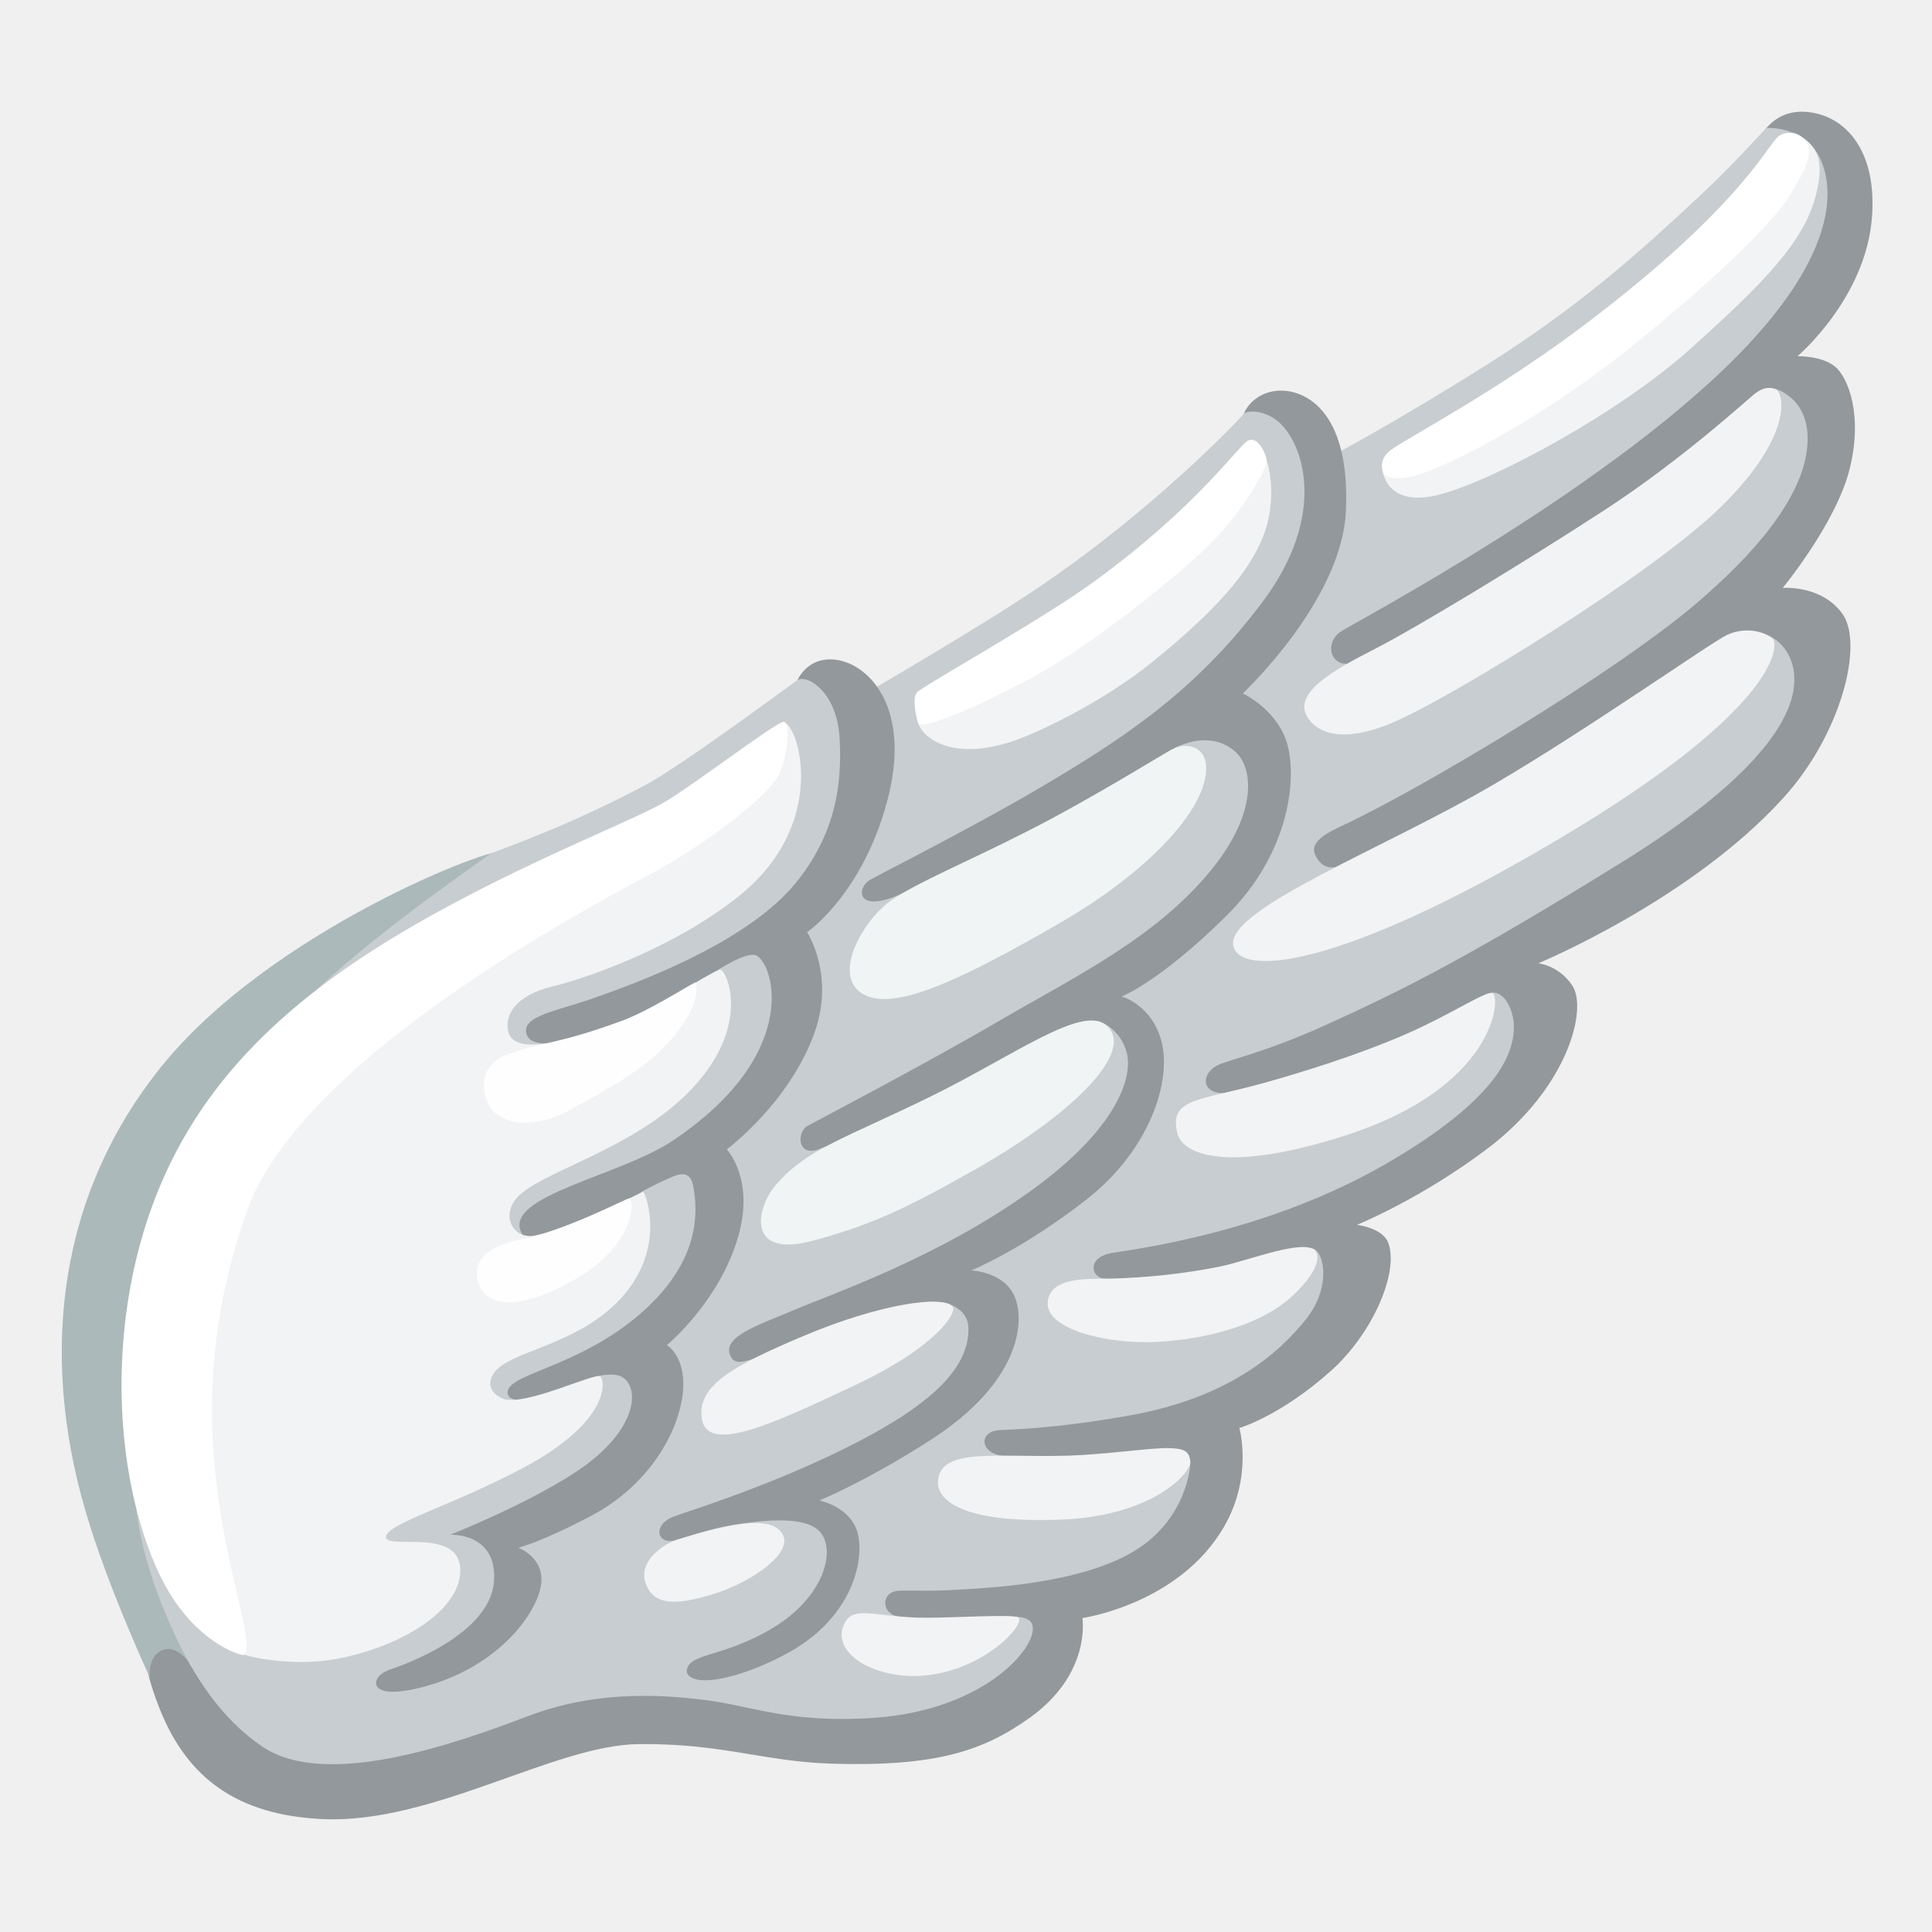
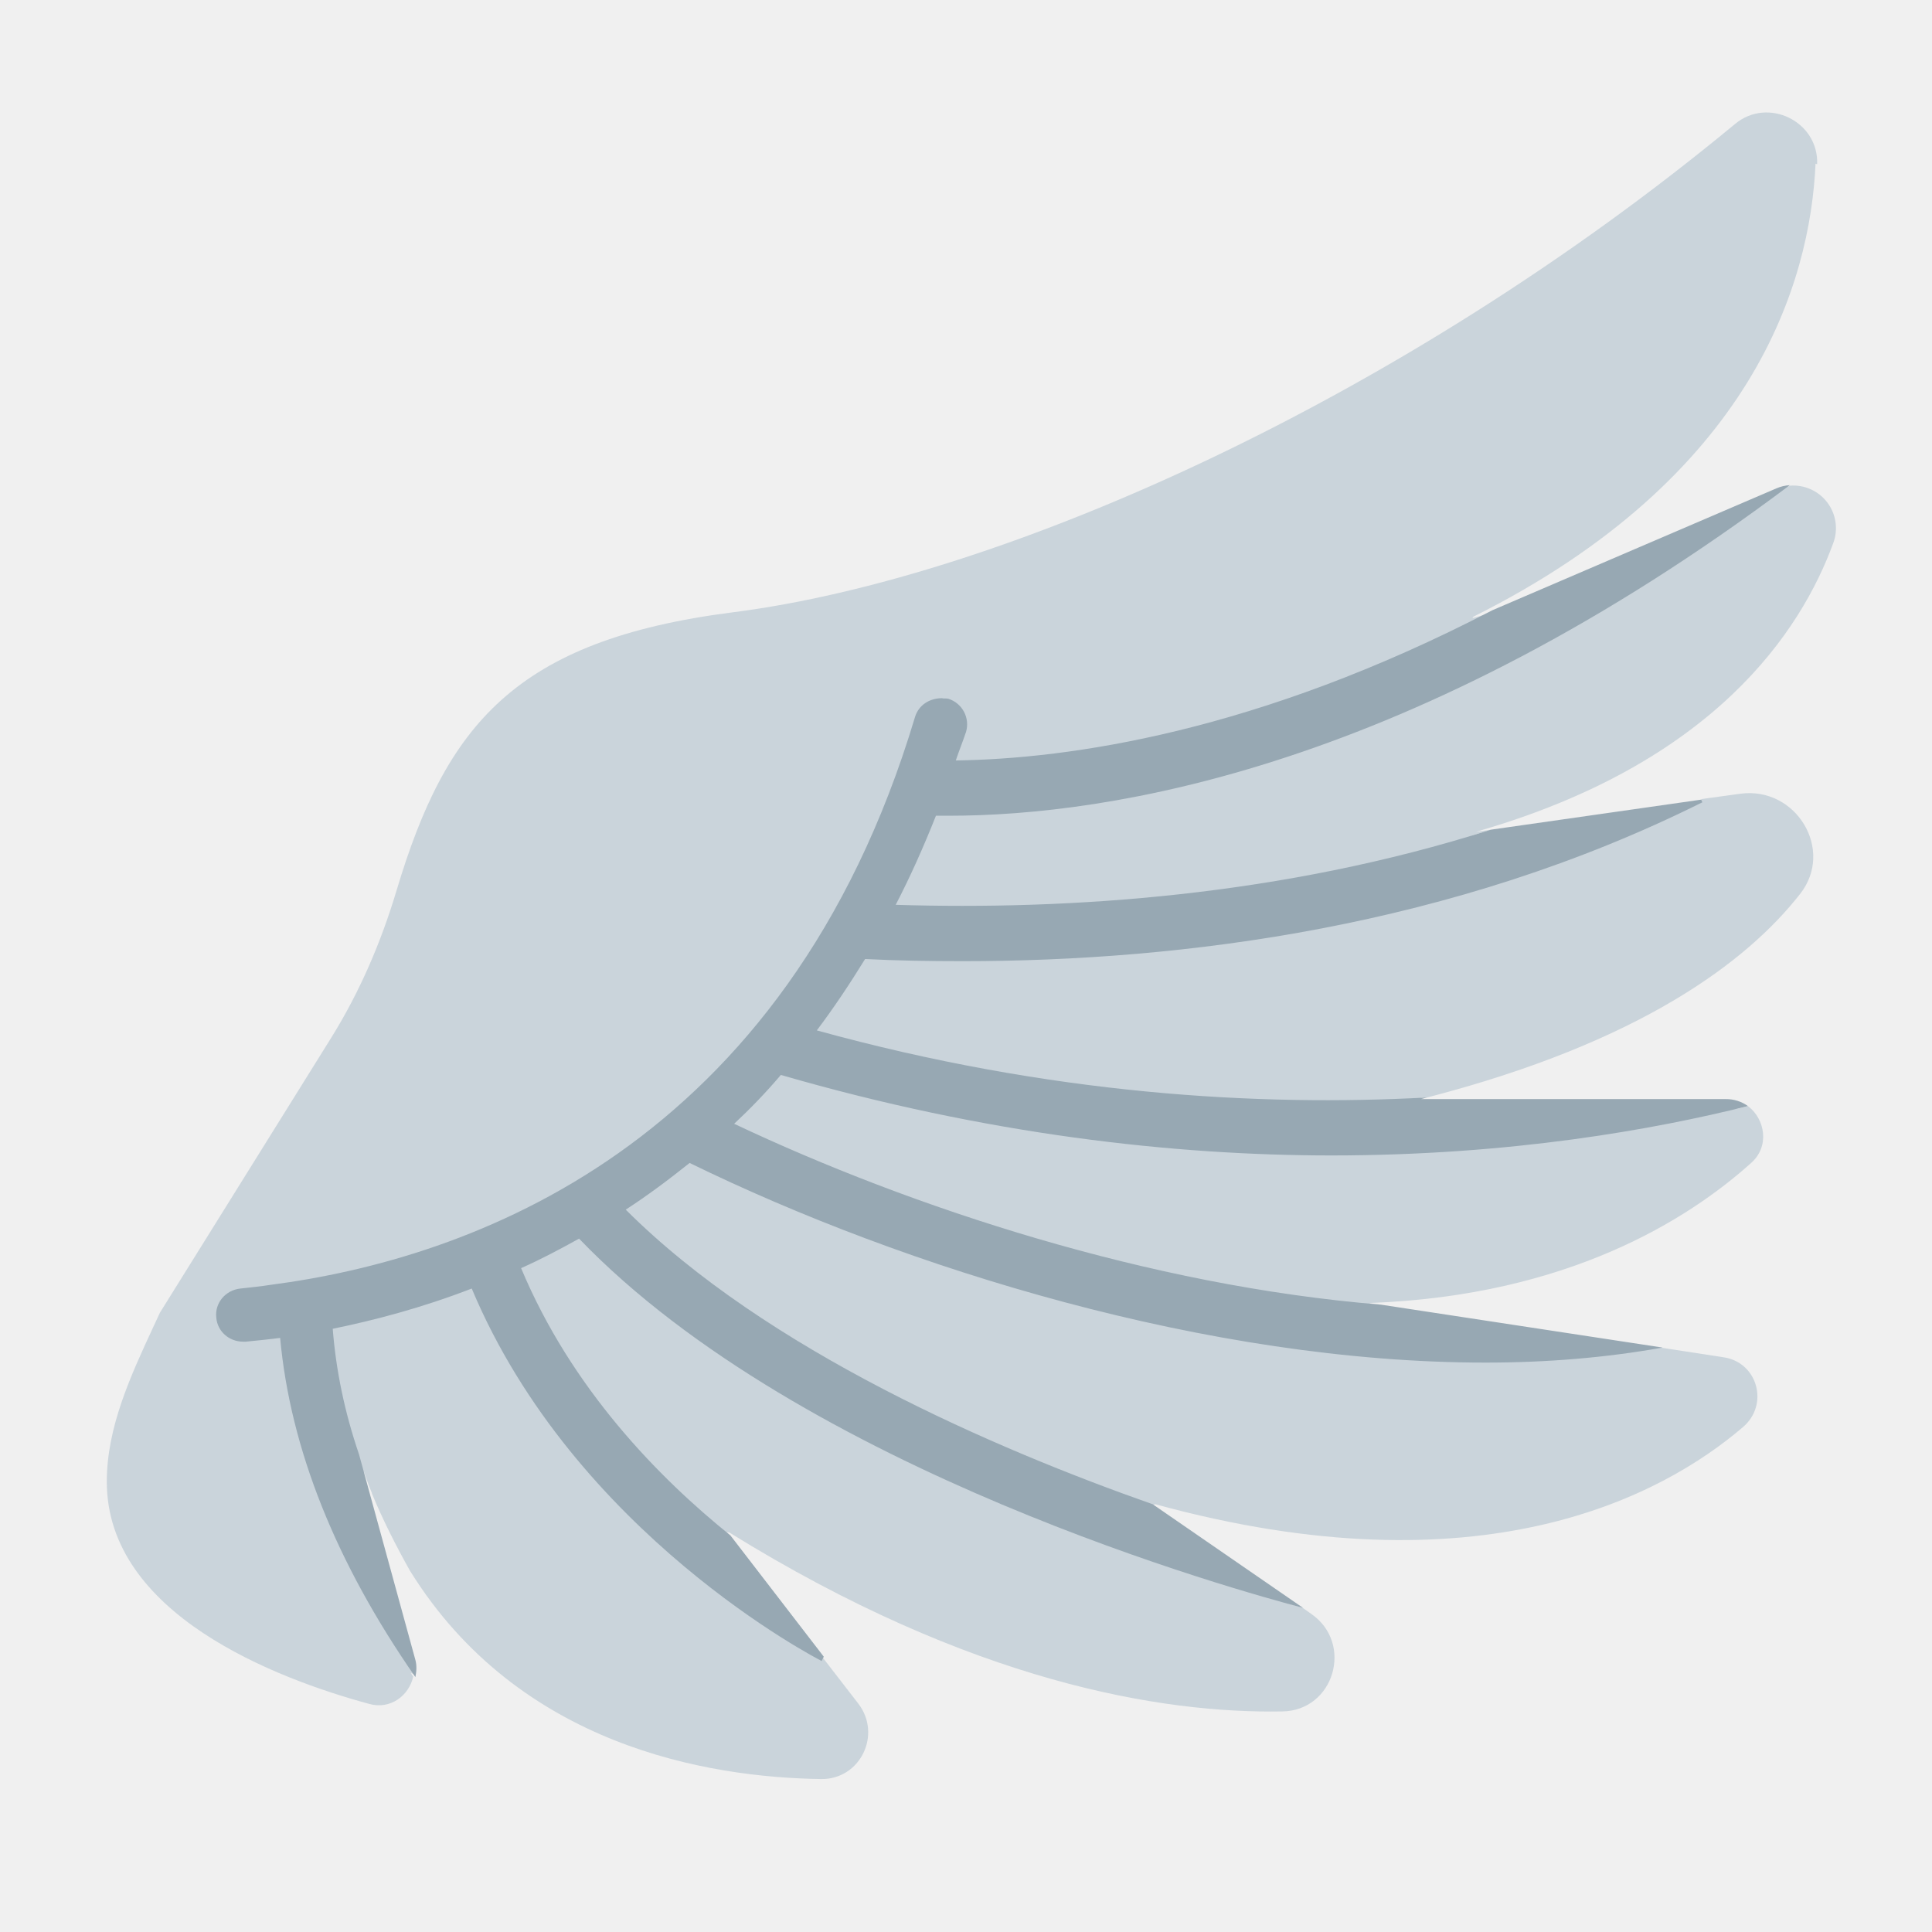
- <svg xmlns="http://www.w3.org/2000/svg" xml:space="preserve" style="enable-background:new 0 0 128 128" viewBox="0 0 128 128">
-   <path d="M116.79 8.77c.47-.6 1.47-1.76 3.6-1.24s3.92 2.7 3.64 6.76c-.36 5.44-4.94 9.31-4.94 9.31s1.61-.04 2.49.69c.88.73 1.87 3.29.94 6.87-.93 3.58-4.41 7.79-4.41 7.79s2.6-.21 3.97 1.74c1.39 1.97-.06 7.89-3.89 12.13-6.15 6.81-16.27 11-16.27 11s1.34.13 2.24 1.46c1.05 1.55-.28 6.76-5.55 10.77-4.45 3.38-8.71 5.1-8.71 5.1s1.69.19 2.07 1.18c.74 1.92-1.01 6-3.78 8.48-3.34 3-6.08 3.8-6.08 3.8s.92 3.21-1.02 6.55c-2.98 5.13-9.38 6.04-9.38 6.04s.63 3.68-3.52 6.63c-3.04 2.16-6.15 3.22-13.02 3.02-4.64-.14-7.24-1.35-12.84-1.3-5.6.05-13.66 5.3-20.95 4.97-5.66-.26-8.97-2.72-10.79-7.28-2.51-6.31.48-5.98.48-5.98s4.9-27.97 24.18-39.67 67.8-45.62 70.61-47.67 9.22-8.96 10.93-11.15z" style="fill:#92989b" />
-   <path d="M88.08 30.29s4.25-2.23 10.51-6.18c6.35-4.01 10.41-7.77 13.98-11.09 2.21-2.06 4.45-4.54 4.45-4.54s1.86-.13 3.04 1.2c1.17 1.33 2.71 5.71-4.21 13.12-8.69 9.31-26.26 18.51-27.03 19.05-1.25.89-.48 2.62.93 1.99 1.41-.63 12.13-4.7 17.84-9.16s10.02-8.92 10.02-8.92 2.5.63 2.11 3.99-3.55 7.01-7.36 10.25c-5.41 4.6-18.02 12.16-23.34 14.66-.94.44-2.31 1.08-1.88 1.98.83 1.72 2.23.6 6.97-1.85 4.85-2.51 21.62-12.89 22.56-12.81.94.08 2.44 1.29 2.18 3.55-.35 2.96-3.83 6.92-11.55 11.69-9.88 6.11-14.13 8.27-19.51 10.71-3.79 1.72-6.26 2.26-7.07 2.62-1.12.51-1.25 1.93.49 1.88.55-.02 5.68-1.54 8.52-2.51 4.33-1.47 7.99-3.75 8.87-4.09 1.01-.39 1.69 1.07 1.7 2.17.02 2.11-1.52 4.96-7.95 8.8-4.85 2.9-11.04 5.1-18.6 6.2-1.81.26-1.47 1.71-.53 1.71s4.58 1.6 6.68 1.38 6.34-3.48 7.06-3.37c.72.11 1.32 2.48-.44 4.69-1.77 2.21-5.06 5.18-11.64 6.36-5.15.92-8.11.94-8.7.98-1.23.09-1.31 1.31-.04 1.65 1.65.45 12.66-.22 12.72.39.04.41-.27 3.86-3.68 5.95-3.71 2.27-10.08 2.47-11.84 2.59-1.77.11-2.99.02-3.79.06-1.2.06-1.18 1.51-.06 1.7.54.09 2.47.22 3.95.17 1.49-.06 2.6-.06 3.15-.11.55-.06 1.57-.11 1.79.46.52 1.32-2.97 5.68-10.46 6.2-5.63.39-8.22-.82-11.22-1.18-2.08-.25-6.81-.8-11.67 1.05s-13.42 4.88-17.63 2.05c-5.66-3.8-7.26-11.86-7.26-11.86l5.11-20.45 72.83-53.13z" style="fill:#c7cdd0" />
-   <path d="M81.57 29.23c.35-.7.63-.91.77-1.6s1.11-1.88 2.79-1.74c1.67.14 4.32 1.7 4.04 7.96-.26 5.94-6.83 12.09-6.83 12.09s2.09.97 2.85 3.06c.77 2.09.49 7.32-3.97 11.71-4.46 4.39-6.91 5.31-6.91 5.31s2.03.54 2.66 3.04c.62 2.5-.7 7.03-4.94 10.37-4.25 3.34-7.68 4.74-7.68 4.74s2.19.08 2.88 1.75c.7 1.67.33 5.68-5.56 9.47-4.32 2.78-7.39 4.02-7.39 4.02s2.35.45 2.62 2.54-.84 5.39-4.57 7.49c-3.04 1.71-6.57 2.53-6.85 1.28-.28-1.25-7.42-6.78-8.4-7.82s3.9-38.16 8.36-42.47 26.04-19.71 25.76-19.5c-.28.21 10.37-11.7 10.37-11.7z" style="fill:#92989b" />
-   <path d="M56.9 46.2s7.85-4.54 11.95-7.31c7.73-5.23 13.4-11.25 13.54-11.46.14-.21 1.28-.36 2.31.51 1.62 1.39 3.32 6.12-1.07 11.96s-9.04 8.96-15.09 12.5c-4.44 2.59-10.31 5.55-10.93 5.91-.82.49-.98 2.31 2.2.87 1.09-.49 4.59-.11 9.21-2.03 4.63-1.92 8.52-7.46 8.89-7.64.99-.47 2.56-.83 3.83.2 1.37 1.1 1.52 4.12-1.32 7.71-3.67 4.65-9.25 7.31-14.04 10.11-5 2.93-12.31 6.75-12.87 7.06-.79.44-.65 2.18.85 1.5.89-.4 10.26-2.96 11.96-3.83 1.69-.87 5.75-4.57 6.11-4.62.55-.08 1.86.64 2.23 2.15.37 1.51-.52 4.9-6.37 9.11-6.1 4.4-13.16 6.82-15.63 7.87-2.47 1.05-4.9 1.8-4.25 3.1.32.63 1.05.42 3.28-.6 1.01-.46 1.83.46 3.82-.02 4.8-1.13 6.94-2.97 6.94-2.97s1.67.26 1.71 1.69c.08 2.81-2.78 5.31-8.14 7.97-5.36 2.66-10.78 4.29-11.4 4.54-1.46.58-1.06 1.93.18 1.55 1.4-.43 2.58-.84 4.19-1.07 1.6-.23 4.45-.57 5.38.58.99 1.21.25 4.23-3.13 6.29-3.39 2.06-5.69 1.63-5.75 2.93-.01.28.46.49.58.85.29.88-5.75-1.65-5.75-1.65l-7.85-10.42 4.46-30.32 8.86-12.84L56.9 46.2z" style="fill:#c7cdd0" />
-   <path d="M52.83 45.07c.12-.25.8-1.58 2.54-1.36 2.22.28 5.07 3.22 3.4 9.4-1.67 6.19-5.3 8.65-5.3 8.65s1.87 2.82.49 6.67c-1.67 4.65-5.81 7.72-5.81 7.72s1.86 1.93.76 5.77c-1.24 4.32-4.73 7.2-4.73 7.2s1.4.8 1.03 3.4c-.37 2.6-2.35 5.97-6.07 7.92-3.32 1.75-4.8 2.1-4.8 2.1s1.86.68 1.48 2.6c-.37 1.92-2.88 5.25-7.55 6.56-4.03 1.13-3.75-.56-2.64-1s.29-9.64.29-9.64 3.15-38.6 3.28-38.91c.12-.31 20.54-13.48 21.4-14.29s2.23-2.79 2.23-2.79z" style="fill:#92989b" />
-   <path d="M21.41 68.53s4.67-6.25 7.02-7.94c2.36-1.69 5.81-3.76 5.07-4.2-.74-.44-15.57 5.31-22.79 14.25-6.73 8.33-8.16 18.79-5.05 29.46 1.47 5.04 4.27 11.04 4.27 11.04s-.18-1.24.68-1.74c1.04-.61 1.97.82 1.97.82s-.24-5.14-.66-7c-1.29-5.66.21-22.32.21-22.32l9.28-12.37z" style="fill:#abb9bb" />
-   <path d="M99.64 27.01c-1.28.74-8.08 3.39-8.08 3.87s.38 2.81 3.88 1.87c3.56-.95 11.81-5.37 16.6-9.68s7.55-7.08 8.3-10.27c.4-1.72.36-2.87-1.03-3.78-1.38-.9-1.47 1.28-1.63 1.6-.16.32-4.26 6.91-10.32 10.9-6.07 4-7.72 5.49-7.72 5.49zM60.77 47.56c-.01 1.08 2.04 3.07 6.55 1.47 1.69-.6 5.88-2.62 9.01-5.16 4.47-3.62 7.21-6.64 7.76-9.76.37-2.1-.11-3.78-.49-4.28-.64.11-7.22 8.08-7.59 8.4-.36.32-15.23 8.64-15.24 9.33z" style="fill:#f2f3f5" />
-   <path d="M60.75 45.87c.35-.4 8.15-4.74 11.71-7.32 7.02-5.11 9.63-9.12 10.26-9.38.64-.27 1.15.9 1.2 1.32s-1.31 3.11-3.81 5.61c-1.95 1.95-7.82 6.7-11.81 8.83s-7.31 3.47-7.48 2.97c-.05-.16-.44-1.6-.07-2.03zM117.71 9.14c-.83.91-2.85 4.87-12.48 12.19-6.08 4.63-12.02 7.68-13.09 8.49-.69.52-.64 1.09-.48 1.51s1.03.42 1.87.25c1.54-.32 7.75-3.19 14.29-8.4 6.54-5.21 9.95-8.9 10.64-10.05.92-1.53 1.87-2.95 1.11-3.85-.45-.55-1.39-.65-1.86-.14z" style="fill:#fff" />
-   <path d="M86.55 47.38c.45.9 1.97 2.11 5.8.46s17.16-9.8 21.74-14.33c4.81-4.76 4.09-7.56 3.52-7.74-.57-.19-.95.03-1.32.29-.37.27-4.73 4.31-9.95 7.71s-12.5 7.82-15.32 9.26c-2.82 1.43-5.21 2.86-4.47 4.35zM81.7 62.58c.25 2.12 6.73 1.81 21.52-6.96s14.61-12.91 14.24-13.29c-.37-.37-1.65-.9-3.03-.27-1.04.48-9.1 6.18-15.43 9.89-7.07 4.16-17.59 8.21-17.3 10.63zM98.92 65.81c.51.42.07 6.23-9.73 9.4-7.64 2.47-10.81 1.39-11.19-.14-.58-2.34 1.48-2.13 5.8-3.34 2.26-.63 6.24-1.84 9.51-3.29 2.93-1.29 5.28-2.9 5.61-2.63zM73.23 84.72c-1.09.02-3.76-.14-3.82 1.61-.05 1.76 3.97 2.76 7.32 2.57 3.72-.21 7.09-1.33 8.92-3.06 2.02-1.91 1.77-2.9 1.32-3.11-1.1-.51-4.57.89-6.28 1.21-1.97.38-4.4.72-7.46.78zM62.14 98.21c-.02 1.11 1.46 2.72 8.12 2.47 6.15-.23 8.66-3.12 8.6-3.83-.06-.71-.39-.89-1.48-.91-1.16-.02-4.09.42-6.61.5-4.69.15-8.58-.6-8.63 1.77zM55.89 107.68c-.81 1.99 2.33 3.65 5.46 3.32 4.04-.43 6.69-3.51 6.1-3.85-.37-.21-4.26.03-6.07.03-3.42 0-4.91-.94-5.49.5zM44.8 102.03c-.81.26-2.55 1.39-2.02 2.88s2.04 1.45 4.48.7 5.25-2.64 4.61-3.92c-.64-1.28-3.21-.87-7.07.34zM53.26 88.5c5-2.11 9.22-2.72 9.86-1.93.28.35-.92 2.58-6.45 5.19-5.53 2.61-9.86 4.63-10.18 2.18-.28-2.14 2.03-3.44 6.77-5.44z" style="fill:#f2f3f5" />
-   <path d="M64.29 77.66c6.59-3.68 11.09-8.02 8.98-9.75-1.62-1.33-6.13 2.04-11.54 4.7-5.82 2.86-8.22 3.47-10.31 5.87-1.32 1.52-2.04 4.9 2.4 3.73s7.13-2.69 10.47-4.55zM58.95 59.72c-1.81 1.33-3.83 4.89-1.81 6.12 2.02 1.22 6.43-.86 12.98-4.63 5.88-3.39 9.9-7.6 9.79-10.43-.05-1.33-1.33-1.65-2.29-1.12-.96.53-5.49 3.36-9.69 5.48-3.64 1.86-7.41 3.43-8.98 4.58z" style="fill:#f0f4f5" />
-   <path d="M32.53 56.54c.77-.32 5.17-1.83 10.21-4.52 2.42-1.29 9.45-6.52 10.08-6.95.63-.43 2.66.75 2.81 3.9.09 1.96.17 5.77-2.91 9.53-2.96 3.62-9.29 6.23-13.72 7.74-2.36.8-4.64 1.14-4.06 2.4.52 1.13 4.34.03 5.28-.28.9-.3 5.89-3.08 6.71-3.67.83-.59 2.4-1.55 3.08-1.42 1.1.2 3.43 6.34-5.42 12.29-3.5 2.35-11.16 3.65-10.07 6.06.94 2.07 5.49 1.06 5.49 1.06l2.57-3.76s.7-.41 1.95-.95c1.02-.44 1.3.02 1.42.72.27 1.58.44 4.69-3.15 8.01-4.29 3.97-9.41 4.27-9.16 5.65.11.63 1.57.35 1.57.35s3.48-1.24 4.04-1.43c.56-.19 1.45-.3 1.91-.07 1.08.53 1.22 2.85-1.68 5.33s-9.65 5.15-9.65 5.15 3.12-.16 2.9 3.07c-.26 3.85-7.07 5.92-7.07 5.92s-4.27 1.74-8.49 1.25c-2.48-.29-4.51-1.51-4.51-1.51s-3.35-5.74-3.69-11.18c-.5-7.96.65-17.33 3.13-21.87 4.39-8.03 8.02-12.09 20.43-20.82z" style="fill:#c7cdd0" />
-   <path d="M11.44 94.76c-.08 2.86 3.41 14.21 4.29 14.68.87.48 4.03.94 6.51.48 4.46-.83 8.41-3.33 8.25-6.03-.16-2.7-4.92-1.19-4.92-2.06 0-.87 4.43-2.09 9.13-4.6 5.72-3.07 5.4-5.71 5.08-6.03-.32-.32-5.14 2.08-6.53 1.44-1.1-.51-.97-1.54.06-2.22 1.62-1.08 5.2-1.62 7.75-4.32 3.06-3.24 1.81-6.86 1.54-7.17-.82.52-6.17 2.9-7.41 2.96-1.26.05-1.94-1.35-.98-2.49 1.62-1.92 8.7-3.38 12.42-8.19 2.88-3.72 1.55-6.81 1.11-6.97-.32-.12-6.39 3.96-8.45 4.3-2.06.34-5.25 1.42-5.62-.22-.24-1.04.44-2.37 2.98-2.98 1.81-.43 7.67-2.33 12.18-5.87 6.09-4.78 4.13-11.27 3.14-11.61-.46.59-1.63 3.87-3.52 5.14s-16.71 8.6-20.56 11.21c-3.86 2.59-12.7 11.39-15.02 17.45s-1.43 13.1-1.43 13.1z" style="fill:#f2f3f5" />
-   <path d="M32.41 73.26c.4.79 2.27 2 5.62.14 3.32-1.85 5.09-2.92 6.59-4.71s1.65-3.04 1.45-3.61c-.54.26-3.11 1.91-4.89 2.56-4.46 1.63-5.18 1.32-7.71 2.28-1.12.42-1.9 1.66-1.06 3.34zM41.7 79.39c.45.41.02 3.09-3.09 5.06-3.12 1.97-6.31 2.66-6.93.49-.6-2.12 2.08-2.68 2.88-2.83 2.83-.53 6.76-2.64 7.14-2.72z" style="fill:#fffeff" />
-   <path d="M51.86 47.83c.54-.2.38 2.34-.3 3.57-.87 1.59-5.12 4.63-7.54 6S20.15 69.51 16.36 80.23s-2.14 19.07-.59 25.67c.27 1.15.85 3.42.39 3.74-.13.09-3.48-.81-5.64-5.43-2.76-5.91-3.47-15.16-.76-23.38 2.81-8.52 8.78-14.41 17.76-19.58 7.32-4.21 14.44-6.87 16.56-8.14 2.12-1.28 6.86-4.93 7.78-5.28z" style="fill:#fff" />
+ <svg xmlns="http://www.w3.org/2000/svg" viewBox="0 0 36 36">
+   <path fill="#CAD4DB" d="M33.86 3.06c.03-.8-.92-1.26-1.53-.75-6.2 5.13-13.64 8.46-18.68 9.1-4.06.52-5.34 2.11-6.26 5.18-.29.97-.69 1.9-1.22 2.75l-3.19 5.12-.117.252c-.428.923-.873 1.881-.873 2.898 0 2.47 3.16 3.67 4.89 4.14.39.11.74-.15.82-.51l-.044-.063.078.022-1.515-4.012.563.241.026.072c.038.107.075.213.122.32v.01c.2.48.44.96.71 1.44 2.03 3.27 5.56 3.85 7.66 3.88.73.01 1.14-.83.69-1.41l-.68-.88-.036.073-2.524-2.495.763.108.067.054-.04-.05.052.007c4.516 2.8 8.073 3.373 10.298 3.333.97-.01 1.34-1.27.54-1.82l-.17-.12a23.27 23.27 0 0 1-.243-.065l-3.11-1.666.62-.19c6.053 1.66 9.432-.137 10.953-1.439.49-.42.27-1.21-.37-1.3l-1.17-.18-.137.024-5.49-.743.189-.099.208.018-.19-.027.007-.004c3.684-.136 5.926-1.552 7.103-2.609.35-.31.26-.82-.06-1.06l-.18.045-6.015-.093.102-.106.113-.006c3.99-1.03 5.97-2.54 6.95-3.79.65-.82-.07-2.01-1.11-1.87l-.73.1.008.02-4.599 1.012.32-.353c.117-.035.234-.072.351-.109l-.28.04c4.44-1.27 6.06-3.74 6.66-5.38a.795.795 0 0 0-.81-1.07l-.029.021.023-.024-4.512 2.012c-.562.18-.857.3-1.16.392a4.781 4.781 0 0 1-.234.066l.015-.025c5.22-2.61 6.277-6.232 6.377-8.442z" />
+   <path fill="#97A8B3" d="M24.8 21.53c3.37 0 6.05-.49 7.77-.92a.69.69 0 0 0-.41-.13h-5.68l.11-.03c-3.13.17-7.02-.05-11.37-1.25.31-.41.61-.86.9-1.33.58.03 1.19.04 1.82.04 4.11 0 9.13-.64 13.78-2.96l-.02-.05-3.92.56c-3.9 1.24-7.86 1.5-11.09 1.4.27-.52.52-1.08.75-1.66h.24c2.98 0 8.64-.88 15.67-6.16a.76.76 0 0 0-.25.06l-5.29 2.27c-4.39 2.28-7.9 2.77-10 2.8.06-.18.13-.35.19-.53a.5.5 0 0 0-.33-.62c-.04-.01-.08 0-.12-.01-.22 0-.43.12-.5.35-2.41 8.04-8.32 10.1-12 10.58-.19.03-.39.05-.57.07-.28.03-.48.27-.45.54.02.26.24.45.5.45h.05c.2-.02.41-.04.64-.07.19 2.07 1.04 4.19 2.52 6.32.02-.1.03-.21 0-.32L6.69 27.1c-.27-.79-.43-1.57-.49-2.34.78-.16 1.66-.39 2.59-.75 1.92 4.58 6.46 6.91 6.52 6.94l.04-.08-1.74-2.26c-1.33-1.07-2.96-2.73-3.9-4.98.36-.16.72-.35 1.08-.55 4.17 4.34 12.35 6.58 13.49 6.88l-2.8-1.93c-2.93-1.03-7.2-2.87-9.82-5.49.4-.26.79-.55 1.19-.87 4.01 1.96 9.68 3.72 14.83 3.72 1.13 0 2.24-.09 3.3-.28l-5.25-.8c-4.31-.35-8.75-1.81-12.05-3.37.3-.28.59-.58.87-.91 3.83 1.11 7.32 1.5 10.27 1.5z" />
</svg>
